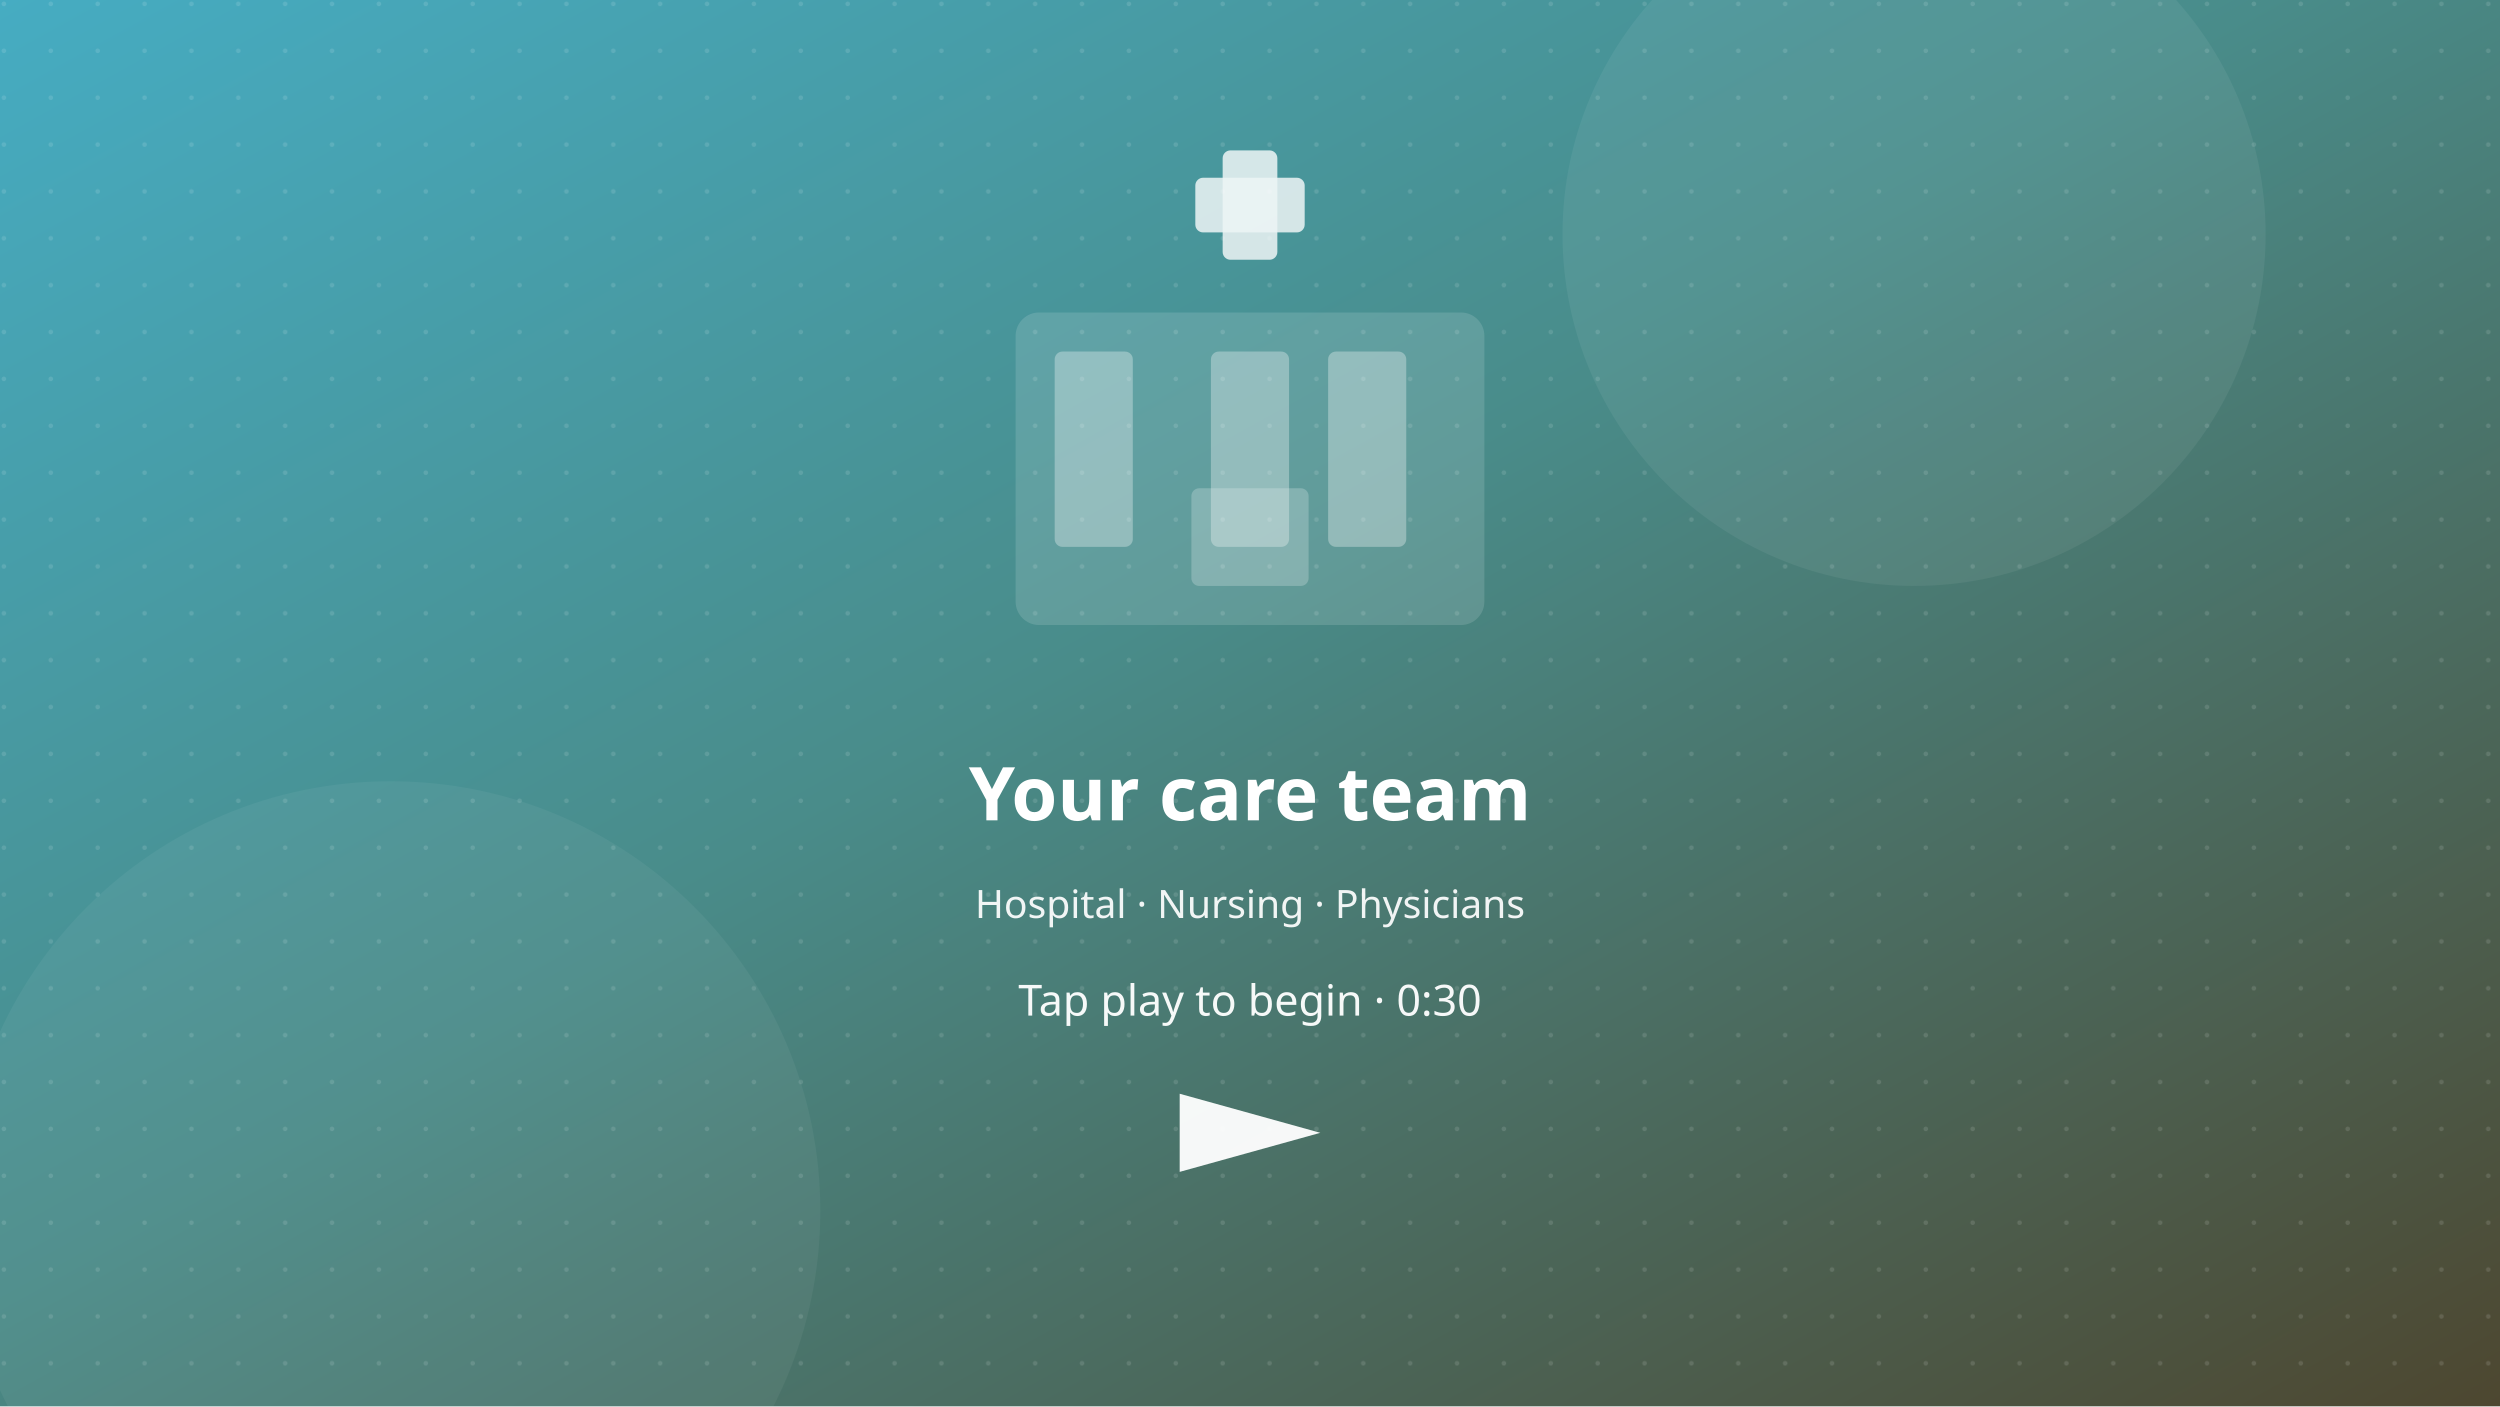
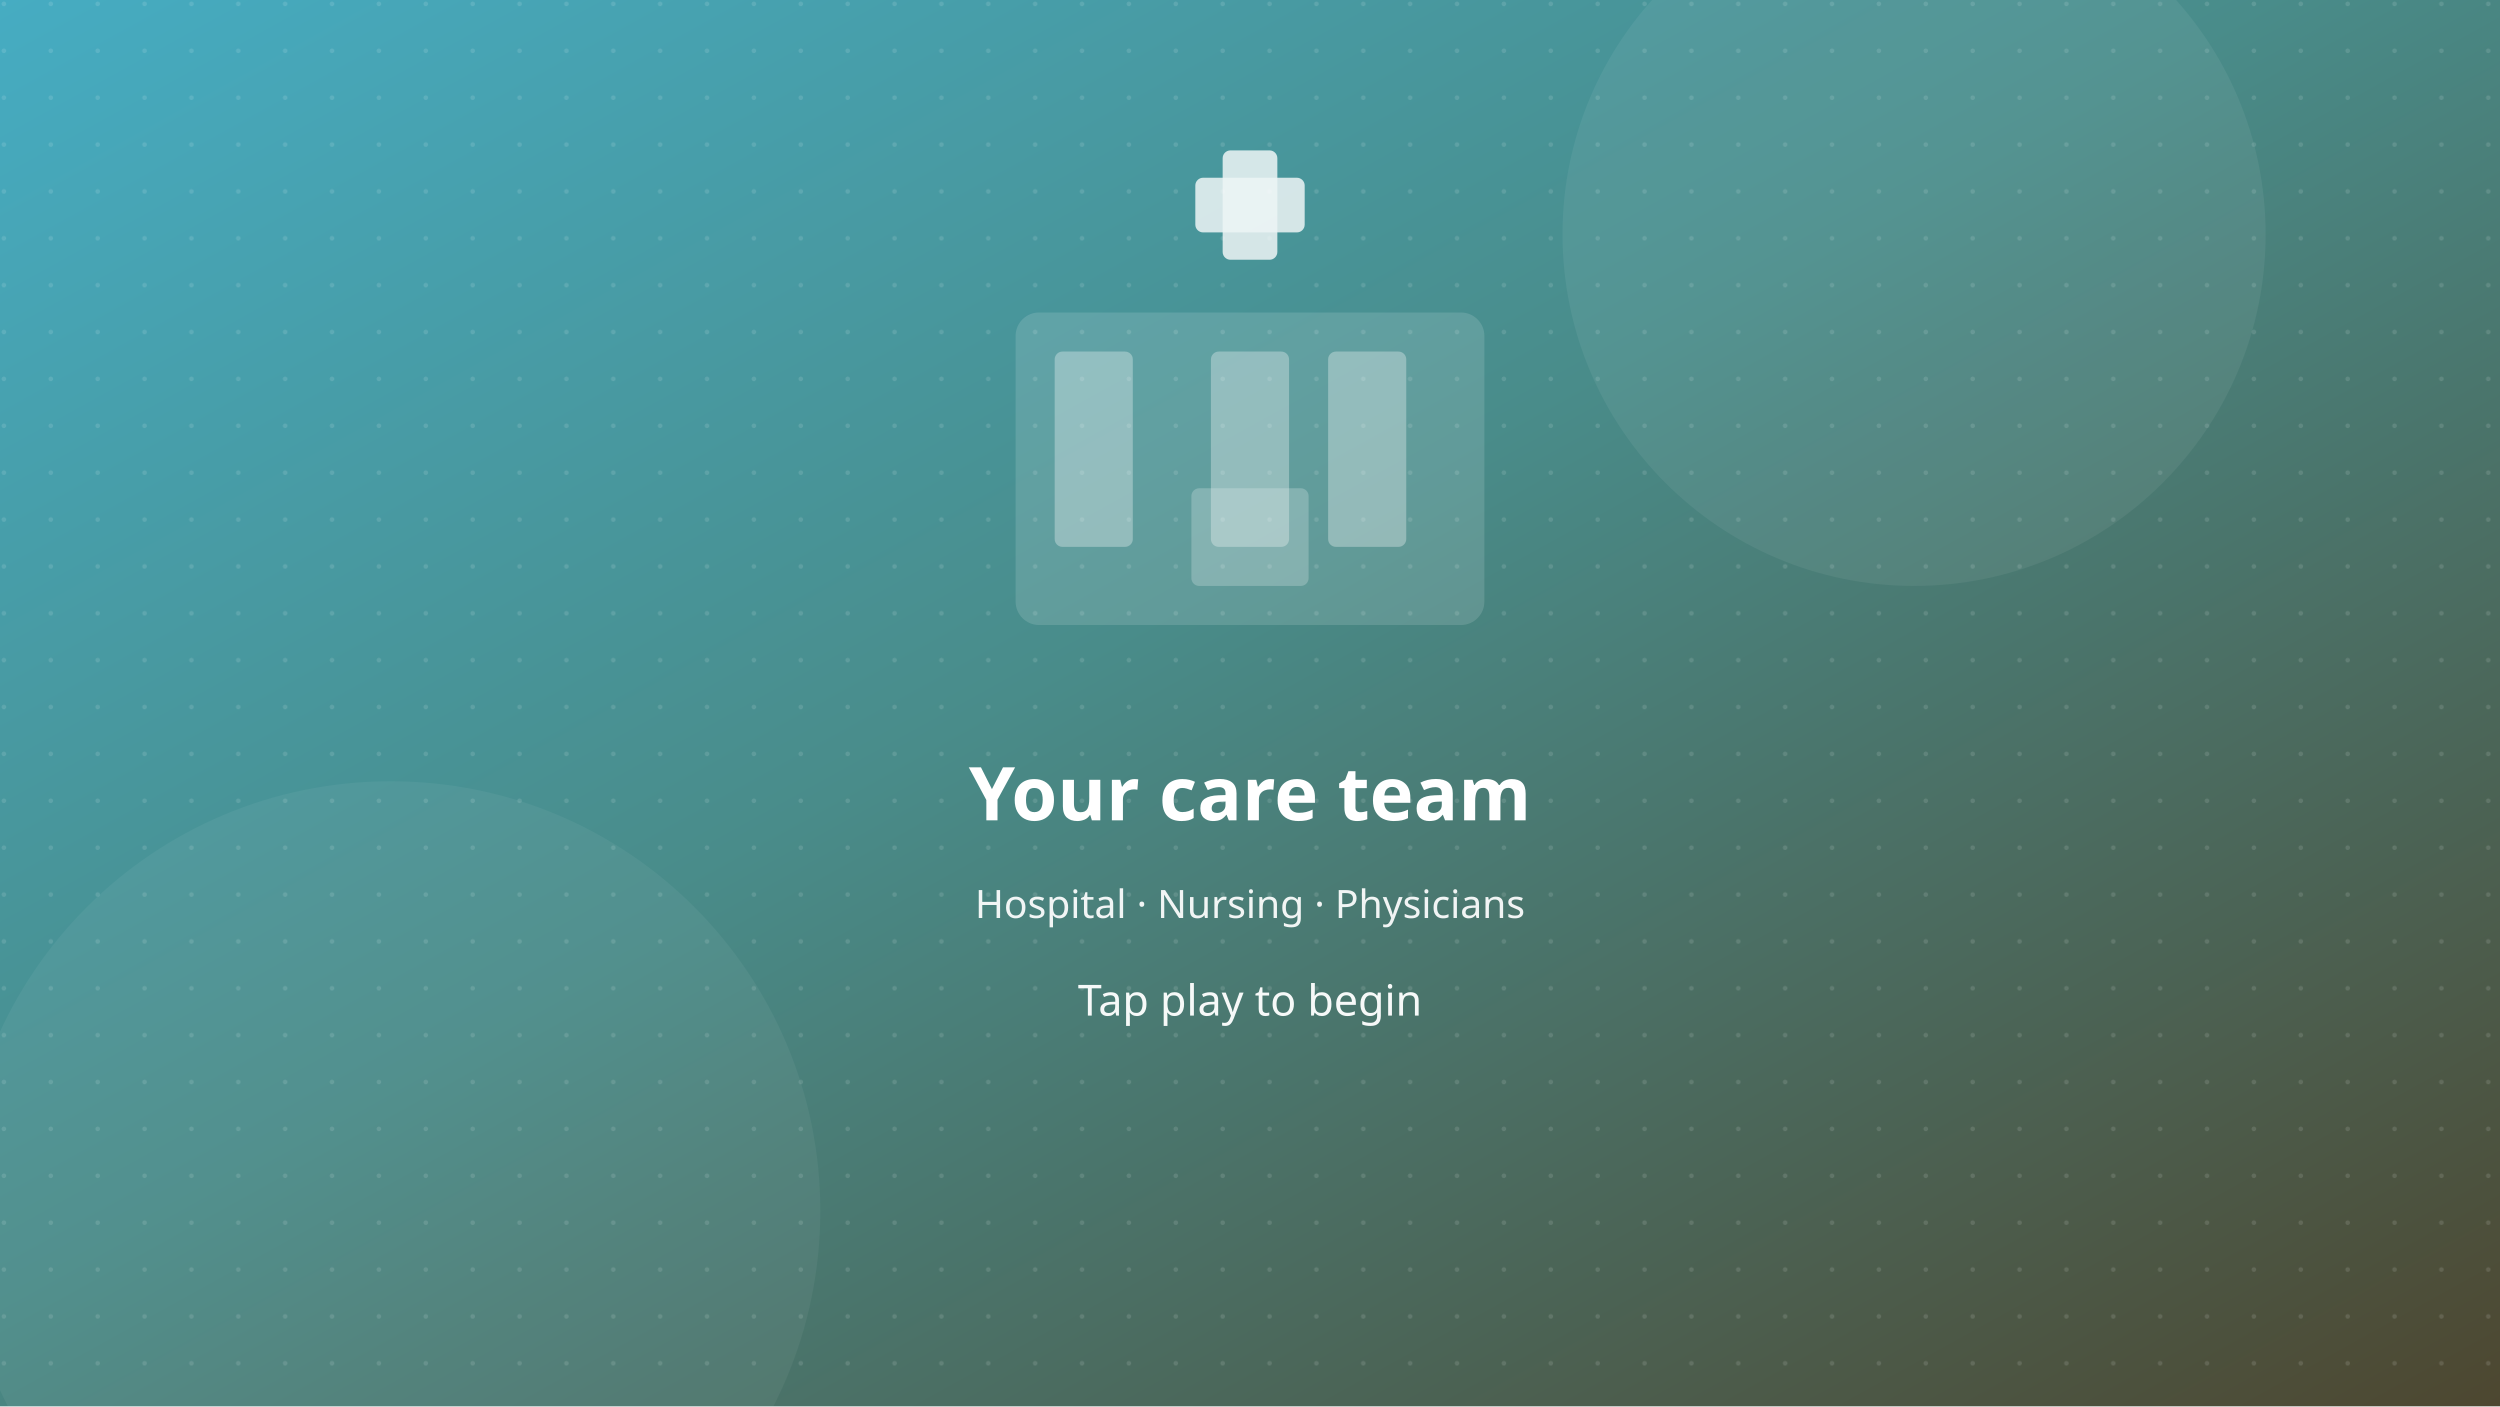
<svg xmlns="http://www.w3.org/2000/svg" viewBox="0 0 1280 720" preserveAspectRatio="xMidYMid slice">
  <defs>
    <linearGradient id="bg" x1="0%" y1="0%" x2="100%" y2="100%">
      <stop offset="0%" style="stop-color:#46ACC2" />
      <stop offset="45%" style="stop-color:#498C8A" />
      <stop offset="100%" style="stop-color:#4D4730" />
    </linearGradient>
    <pattern id="dots" width="24" height="24" patternUnits="userSpaceOnUse">
      <circle cx="2" cy="2" r="1.2" fill="#fff" opacity="0.12" />
    </pattern>
  </defs>
  <rect width="1280" height="720" fill="url(#bg)" />
  <rect width="1280" height="720" fill="url(#dots)" />
  <circle cx="980" cy="120" r="180" fill="#fff" opacity="0.06" />
  <circle cx="200" cy="620" r="220" fill="#fff" opacity="0.05" />
  <g transform="translate(640 200)" opacity="0.9">
    <rect x="-120" y="-40" width="240" height="160" rx="12" fill="#fff" opacity="0.15" />
    <rect x="-100" y="-20" width="40" height="100" rx="4" fill="#fff" opacity="0.35" />
    <rect x="-20" y="-20" width="40" height="100" rx="4" fill="#fff" opacity="0.35" />
    <rect x="40" y="-20" width="40" height="100" rx="4" fill="#fff" opacity="0.35" />
    <rect x="-30" y="50" width="60" height="50" rx="4" fill="#fff" opacity="0.25" />
    <g transform="translate(0 -95)">
      <rect x="-14" y="-28" width="28" height="56" rx="4" fill="#fff" opacity="0.85" />
      <rect x="-28" y="-14" width="56" height="28" rx="4" fill="#fff" opacity="0.85" />
    </g>
  </g>
  <text x="640" y="420" text-anchor="middle" font-family="system-ui, sans-serif" font-size="38" font-weight="700" fill="#fff">Your care team</text>
  <text x="640" y="470" text-anchor="middle" font-family="system-ui, sans-serif" font-size="20" fill="#fff" opacity="0.92">Hospital · Nursing · Physicians</text>
-   <text x="640" y="520" text-anchor="middle" font-family="system-ui, sans-serif" font-size="22" fill="#fff" opacity="0.95">Tap play to begin · 0:30</text>
-   <g transform="translate(640, 580)">
-     <polygon points="-36,-20 36,0 -36,20" fill="#fff" opacity="0.95" />
-   </g>
+   <text x="640" y="520" text-anchor="middle" font-family="system-ui, sans-serif" font-size="22" fill="#fff" opacity="0.95">Tap play to begin</text>
</svg>
